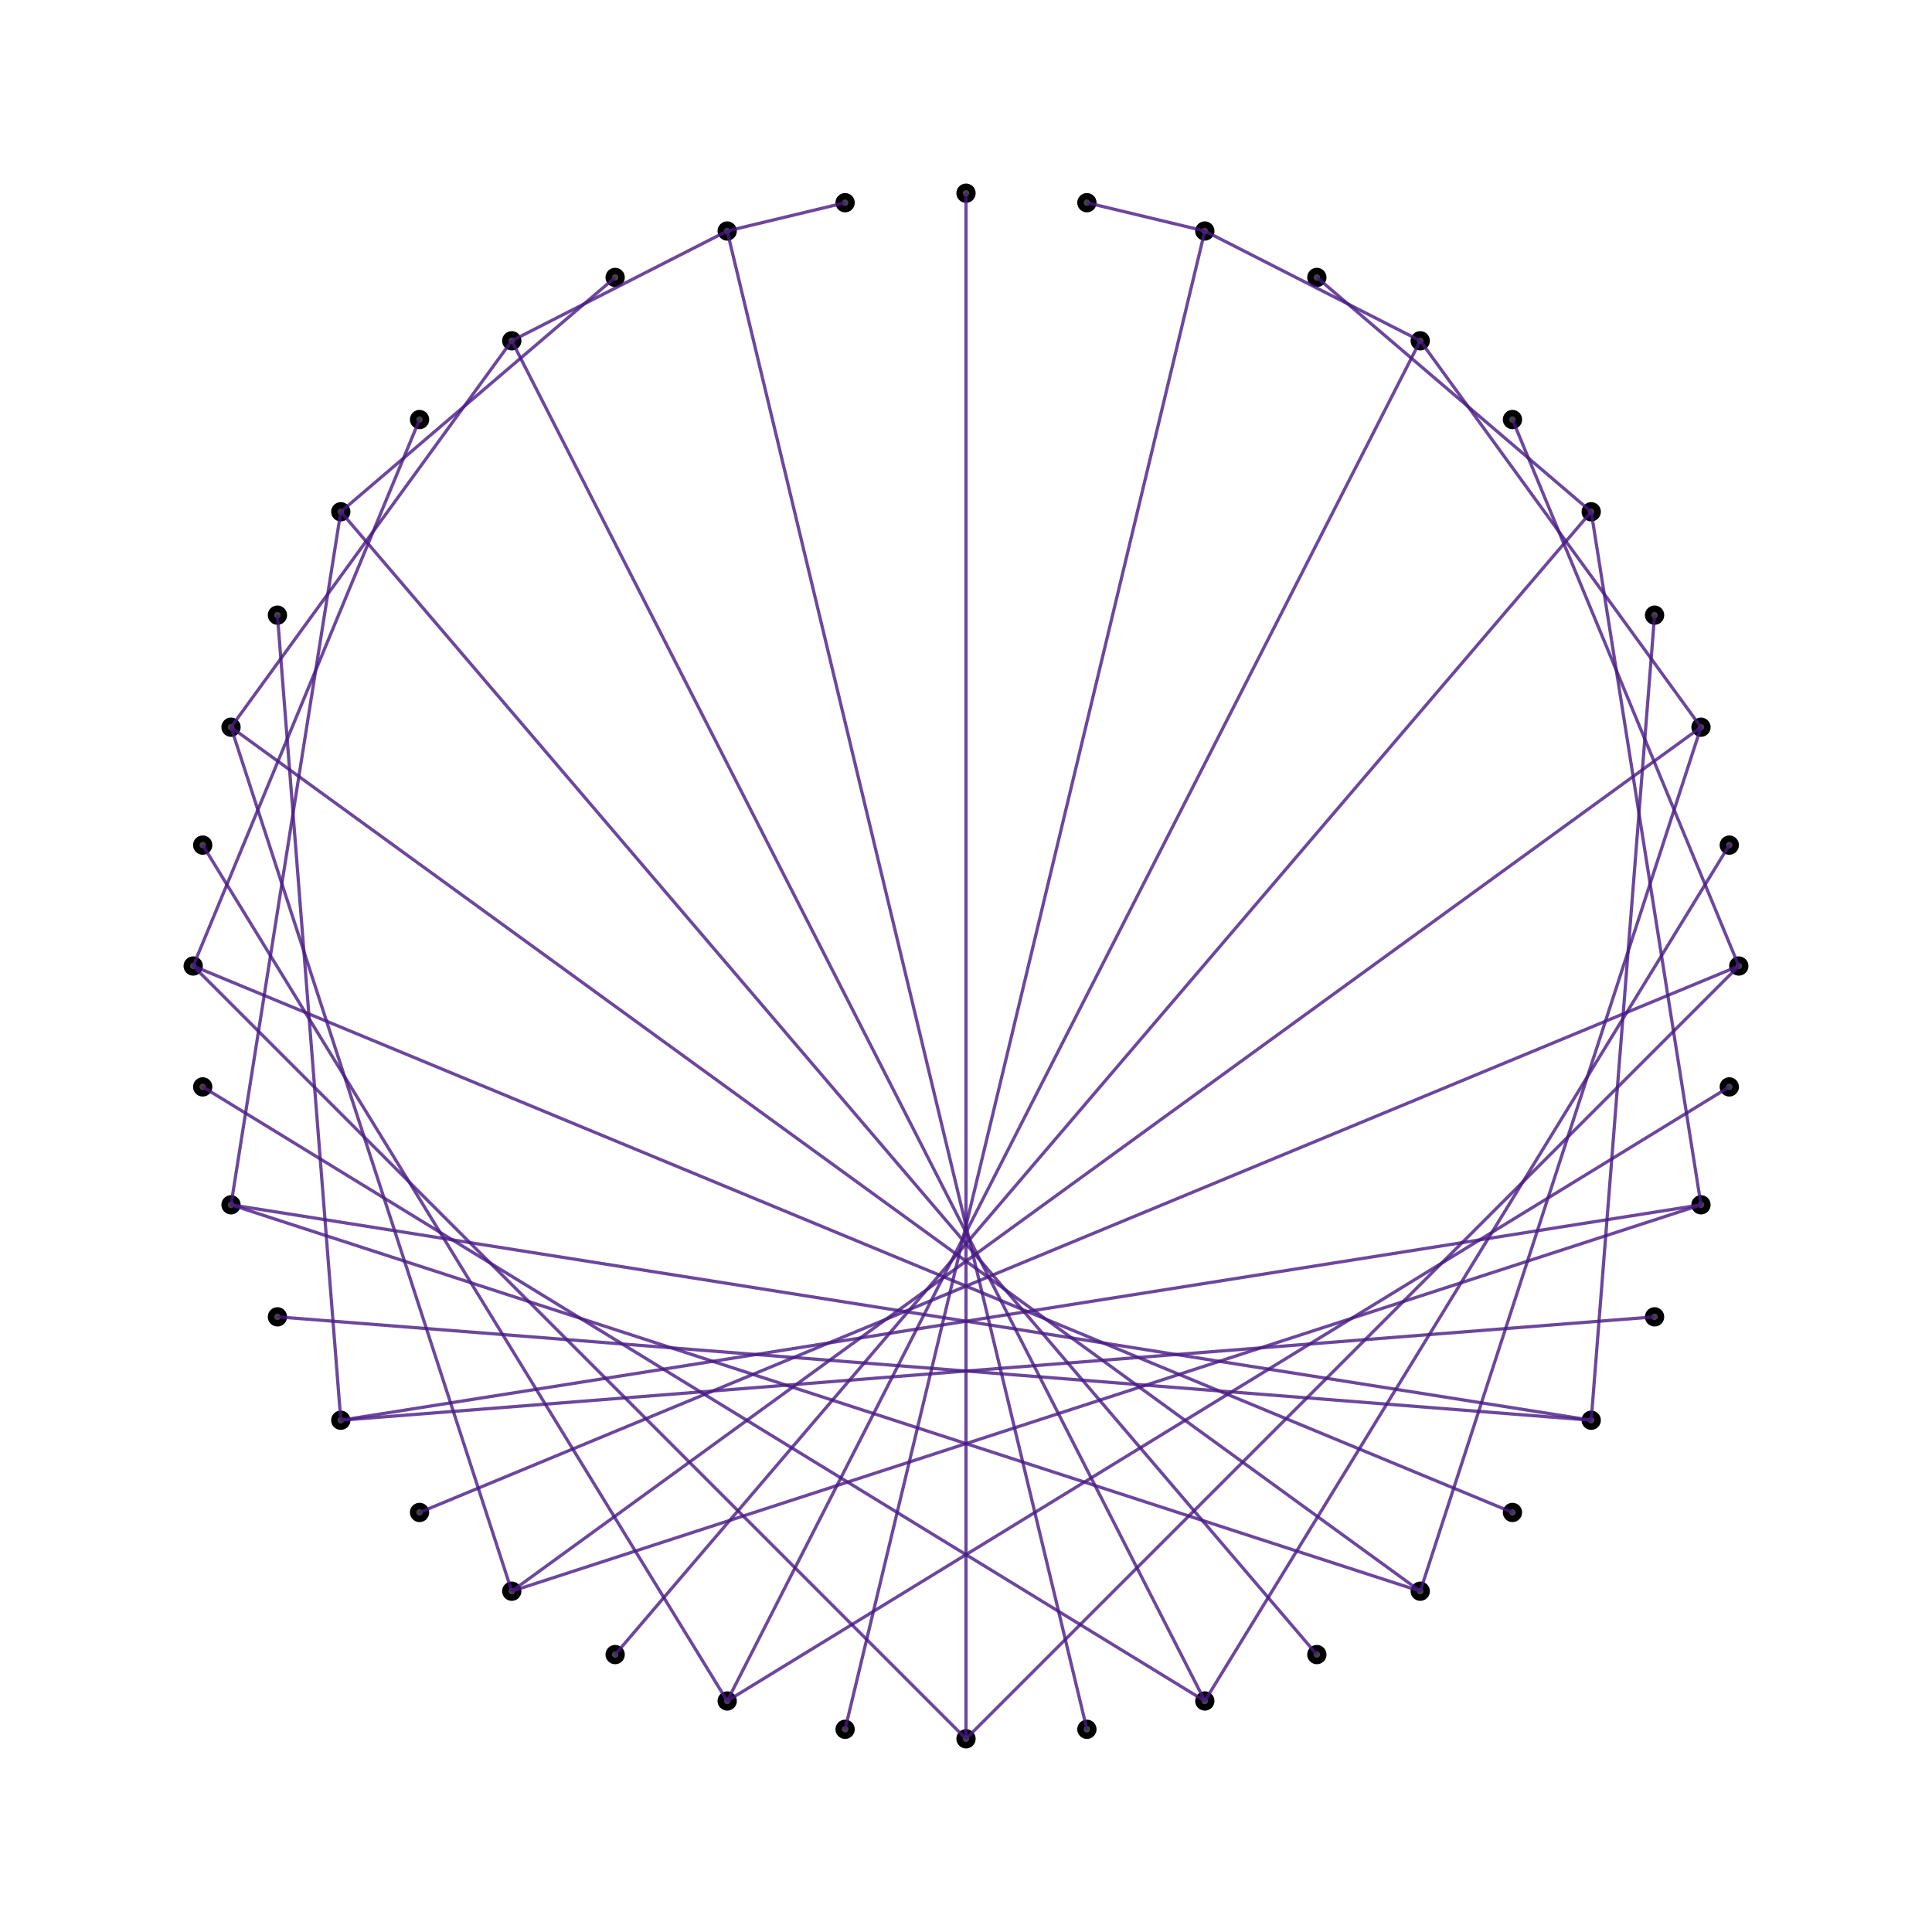
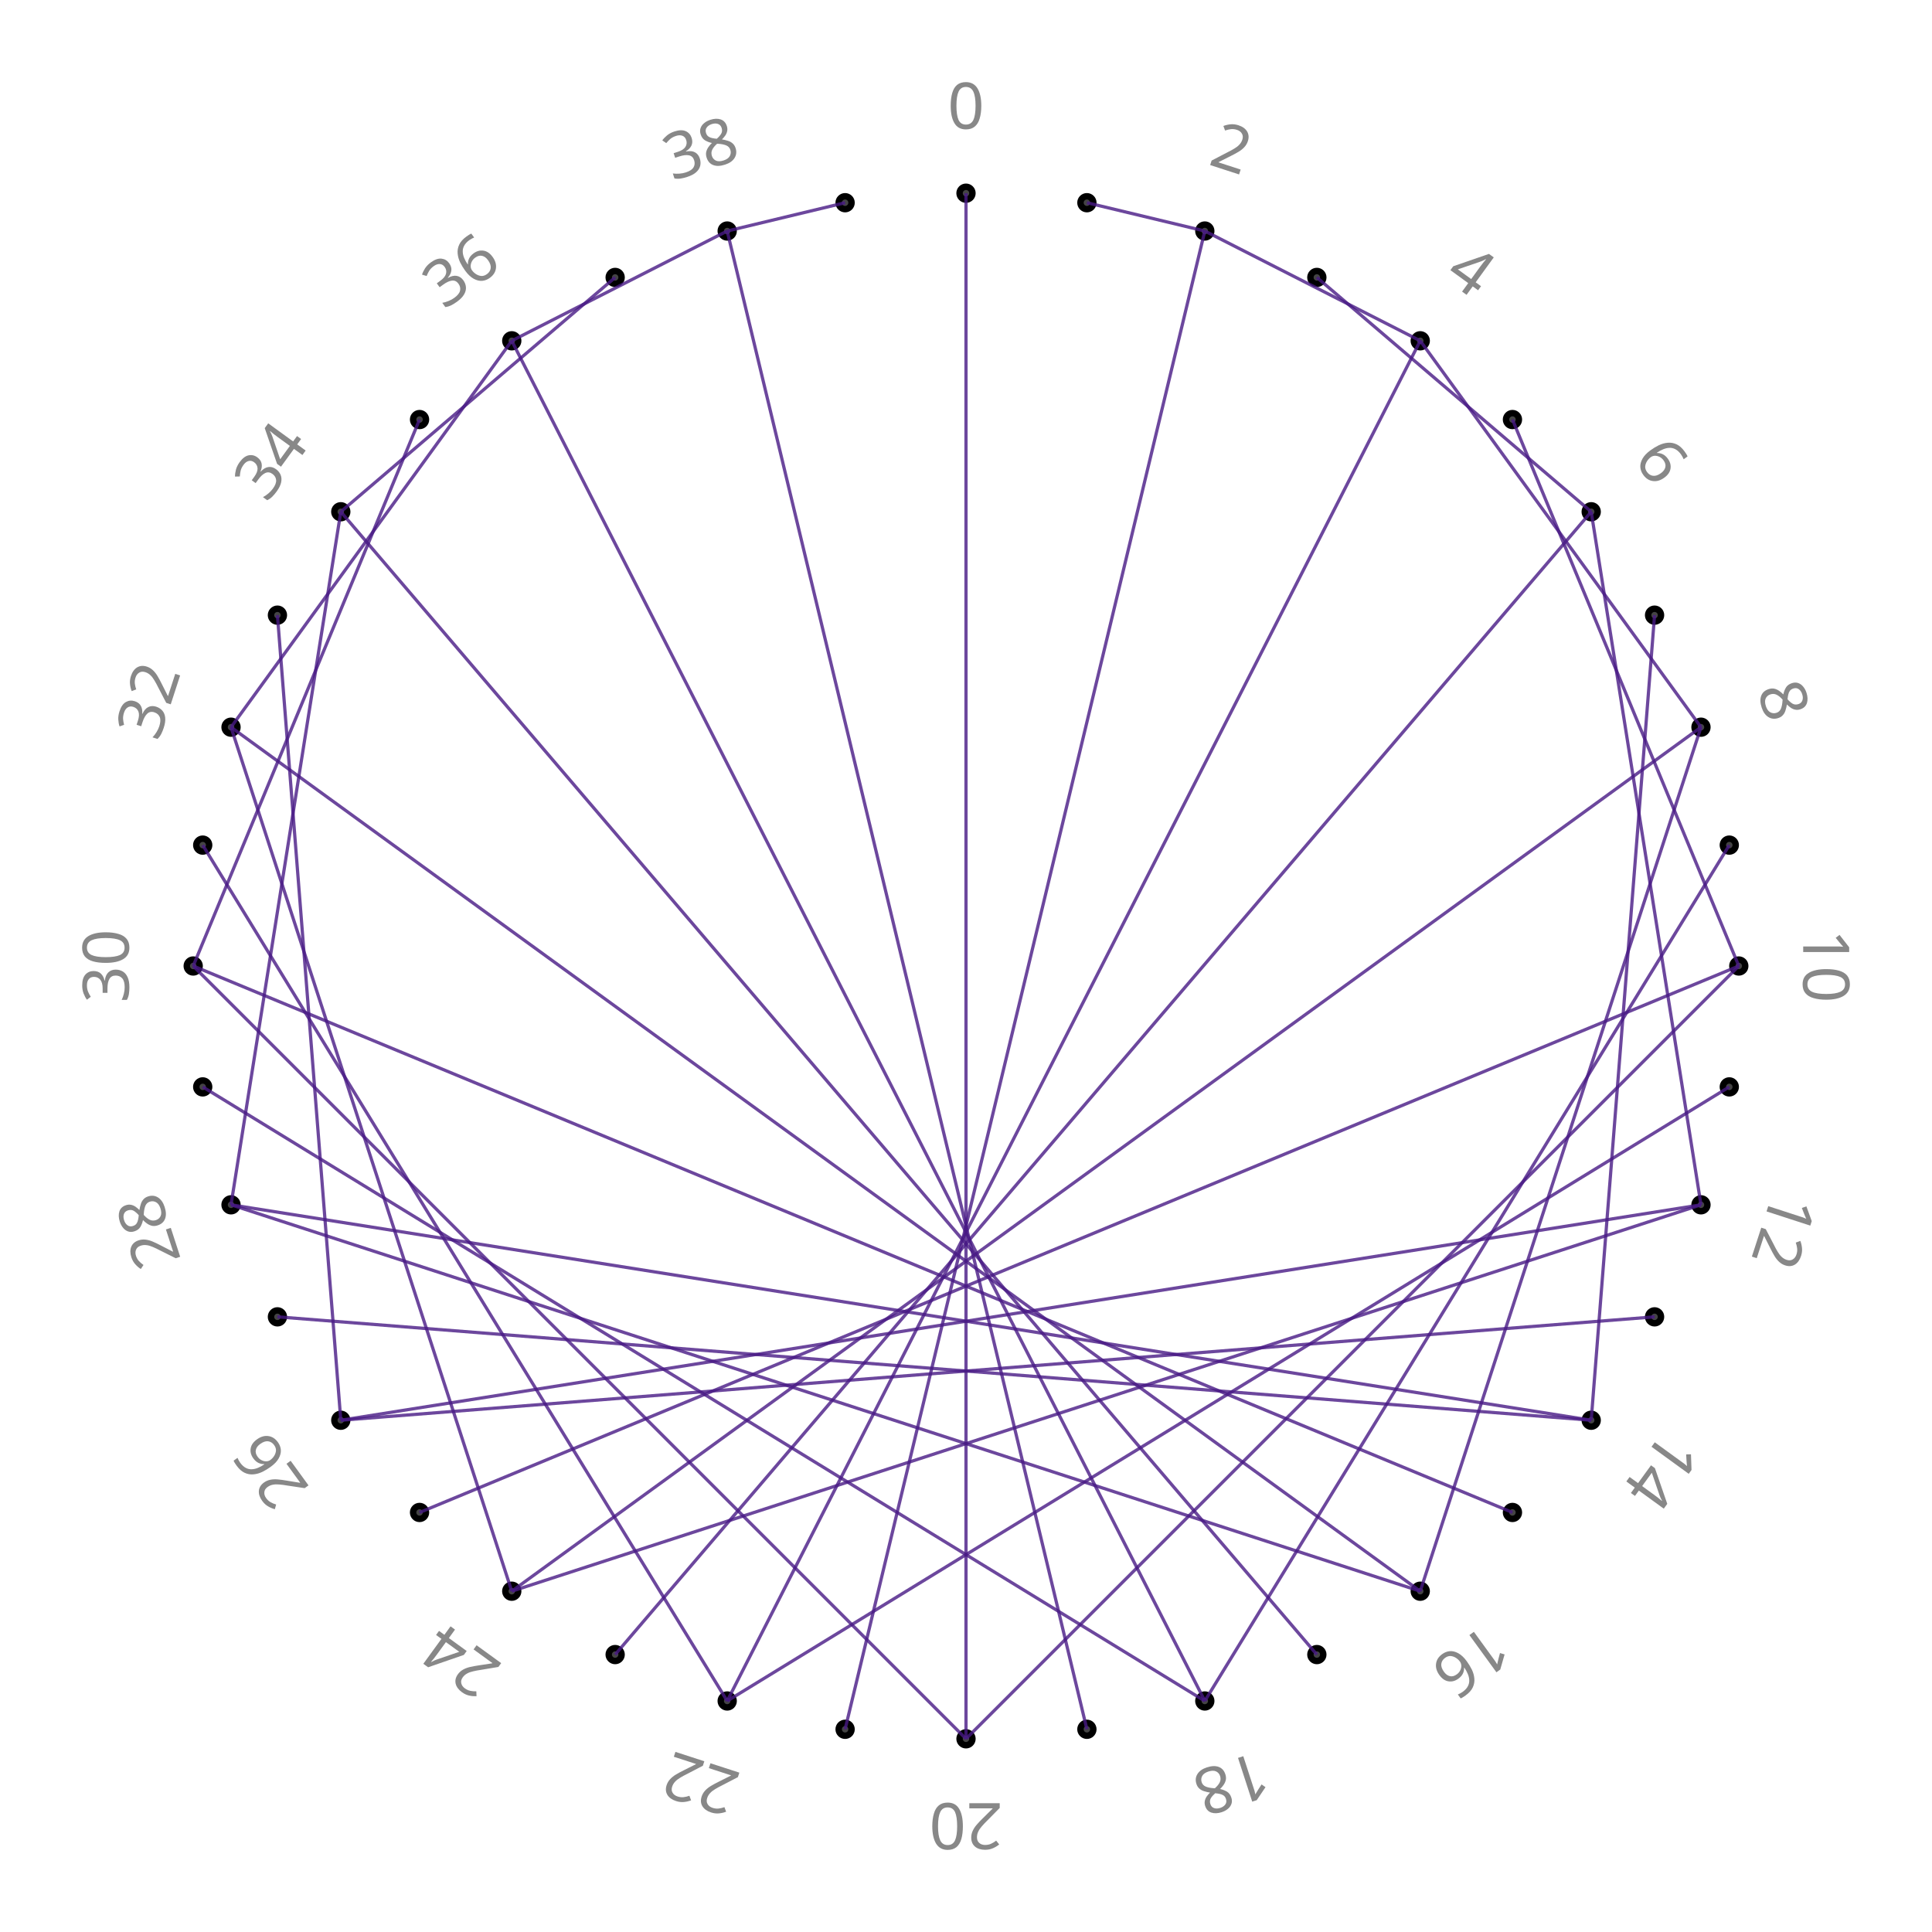
<svg xmlns="http://www.w3.org/2000/svg" width="300" height="300" viewBox="-150 -150 300 300" fill="none" stroke="black">
  <g transform="scale(1 -1)">
    <g>
      <circle cx="7.34788079488412e-15" cy="120.0" r="1" fill="#444" />
      <circle cx="18.772" cy="118.523" r="1" fill="#444" />
      <circle cx="37.082" cy="114.127" r="1" fill="#444" />
      <circle cx="54.479" cy="106.921" r="1" fill="#444" />
      <circle cx="70.534" cy="97.082" r="1" fill="#444" />
      <circle cx="84.853" cy="84.853" r="1" fill="#444" />
      <circle cx="97.082" cy="70.534" r="1" fill="#444" />
      <circle cx="106.921" cy="54.479" r="1" fill="#444" />
      <circle cx="114.127" cy="37.082" r="1" fill="#444" />
      <circle cx="118.523" cy="18.772" r="1" fill="#444" />
      <circle cx="120.0" cy="0.0" r="1" fill="#444" />
      <circle cx="118.523" cy="-18.772" r="1" fill="#444" />
      <circle cx="114.127" cy="-37.082" r="1" fill="#444" />
      <circle cx="106.921" cy="-54.479" r="1" fill="#444" />
      <circle cx="97.082" cy="-70.534" r="1" fill="#444" />
      <circle cx="84.853" cy="-84.853" r="1" fill="#444" />
      <circle cx="70.534" cy="-97.082" r="1" fill="#444" />
      <circle cx="54.479" cy="-106.921" r="1" fill="#444" />
      <circle cx="37.082" cy="-114.127" r="1" fill="#444" />
      <circle cx="18.772" cy="-118.523" r="1" fill="#444" />
      <circle cx="7.34788079488412e-15" cy="-120.0" r="1" fill="#444" />
      <circle cx="-18.772" cy="-118.523" r="1" fill="#444" />
      <circle cx="-37.082" cy="-114.127" r="1" fill="#444" />
      <circle cx="-54.479" cy="-106.921" r="1" fill="#444" />
      <circle cx="-70.534" cy="-97.082" r="1" fill="#444" />
      <circle cx="-84.853" cy="-84.853" r="1" fill="#444" />
      <circle cx="-97.082" cy="-70.534" r="1" fill="#444" />
      <circle cx="-106.921" cy="-54.479" r="1" fill="#444" />
      <circle cx="-114.127" cy="-37.082" r="1" fill="#444" />
      <circle cx="-118.523" cy="-18.772" r="1" fill="#444" />
      <circle cx="-120.0" cy="-1.469576158976824e-14" r="1" fill="#444" />
      <circle cx="-118.523" cy="18.772" r="1" fill="#444" />
      <circle cx="-114.127" cy="37.082" r="1" fill="#444" />
      <circle cx="-106.921" cy="54.479" r="1" fill="#444" />
      <circle cx="-97.082" cy="70.534" r="1" fill="#444" />
      <circle cx="-84.853" cy="84.853" r="1" fill="#444" />
      <circle cx="-70.534" cy="97.082" r="1" fill="#444" />
      <circle cx="-54.479" cy="106.921" r="1" fill="#444" />
      <circle cx="-37.082" cy="114.127" r="1" fill="#444" />
      <circle cx="-18.772" cy="118.523" r="1" fill="#444" />
      <line x1="7.34788079488412e-15" y1="120.0" x2="7.34788079488412e-15" y2="120.0" stroke-width="0.5" stroke="rgba(72, 26, 132, 0.8)" />
      <line x1="18.772" y1="118.523" x2="37.082" y2="114.127" stroke-width="0.5" stroke="rgba(72, 26, 132, 0.8)" />
      <line x1="37.082" y1="114.127" x2="70.534" y2="97.082" stroke-width="0.5" stroke="rgba(72, 26, 132, 0.8)" />
      <line x1="54.479" y1="106.921" x2="97.082" y2="70.534" stroke-width="0.5" stroke="rgba(72, 26, 132, 0.8)" />
      <line x1="70.534" y1="97.082" x2="114.127" y2="37.082" stroke-width="0.5" stroke="rgba(72, 26, 132, 0.8)" />
      <line x1="84.853" y1="84.853" x2="120.0" y2="0.0" stroke-width="0.5" stroke="rgba(72, 26, 132, 0.8)" />
      <line x1="97.082" y1="70.534" x2="114.127" y2="-37.082" stroke-width="0.5" stroke="rgba(72, 26, 132, 0.8)" />
      <line x1="106.921" y1="54.479" x2="97.082" y2="-70.534" stroke-width="0.5" stroke="rgba(72, 26, 132, 0.8)" />
      <line x1="114.127" y1="37.082" x2="70.534" y2="-97.082" stroke-width="0.5" stroke="rgba(72, 26, 132, 0.8)" />
      <line x1="118.523" y1="18.772" x2="37.082" y2="-114.127" stroke-width="0.5" stroke="rgba(72, 26, 132, 0.8)" />
      <line x1="120.0" y1="0.0" x2="7.34788079488412e-15" y2="-120.0" stroke-width="0.5" stroke="rgba(72, 26, 132, 0.8)" />
      <line x1="118.523" y1="-18.772" x2="-37.082" y2="-114.127" stroke-width="0.5" stroke="rgba(72, 26, 132, 0.8)" />
      <line x1="114.127" y1="-37.082" x2="-70.534" y2="-97.082" stroke-width="0.5" stroke="rgba(72, 26, 132, 0.8)" />
      <line x1="106.921" y1="-54.479" x2="-97.082" y2="-70.534" stroke-width="0.5" stroke="rgba(72, 26, 132, 0.8)" />
      <line x1="97.082" y1="-70.534" x2="-114.127" y2="-37.082" stroke-width="0.5" stroke="rgba(72, 26, 132, 0.8)" />
      <line x1="84.853" y1="-84.853" x2="-120.0" y2="-1.469576158976824e-14" stroke-width="0.5" stroke="rgba(72, 26, 132, 0.8)" />
      <line x1="70.534" y1="-97.082" x2="-114.127" y2="37.082" stroke-width="0.5" stroke="rgba(72, 26, 132, 0.8)" />
      <line x1="54.479" y1="-106.921" x2="-97.082" y2="70.534" stroke-width="0.5" stroke="rgba(72, 26, 132, 0.8)" />
      <line x1="37.082" y1="-114.127" x2="-70.534" y2="97.082" stroke-width="0.5" stroke="rgba(72, 26, 132, 0.8)" />
      <line x1="18.772" y1="-118.523" x2="-37.082" y2="114.127" stroke-width="0.5" stroke="rgba(72, 26, 132, 0.8)" />
      <line x1="7.34788079488412e-15" y1="-120.0" x2="7.34788079488412e-15" y2="120.0" stroke-width="0.5" stroke="rgba(72, 26, 132, 0.8)" />
      <line x1="-18.772" y1="-118.523" x2="37.082" y2="114.127" stroke-width="0.5" stroke="rgba(72, 26, 132, 0.8)" />
      <line x1="-37.082" y1="-114.127" x2="70.534" y2="97.082" stroke-width="0.5" stroke="rgba(72, 26, 132, 0.8)" />
      <line x1="-54.479" y1="-106.921" x2="97.082" y2="70.534" stroke-width="0.5" stroke="rgba(72, 26, 132, 0.8)" />
      <line x1="-70.534" y1="-97.082" x2="114.127" y2="37.082" stroke-width="0.5" stroke="rgba(72, 26, 132, 0.8)" />
      <line x1="-84.853" y1="-84.853" x2="120.0" y2="0.0" stroke-width="0.5" stroke="rgba(72, 26, 132, 0.8)" />
      <line x1="-97.082" y1="-70.534" x2="114.127" y2="-37.082" stroke-width="0.5" stroke="rgba(72, 26, 132, 0.8)" />
      <line x1="-106.921" y1="-54.479" x2="97.082" y2="-70.534" stroke-width="0.5" stroke="rgba(72, 26, 132, 0.8)" />
      <line x1="-114.127" y1="-37.082" x2="70.534" y2="-97.082" stroke-width="0.5" stroke="rgba(72, 26, 132, 0.8)" />
      <line x1="-118.523" y1="-18.772" x2="37.082" y2="-114.127" stroke-width="0.5" stroke="rgba(72, 26, 132, 0.8)" />
      <line x1="-120.0" y1="-1.469576158976824e-14" x2="7.34788079488412e-15" y2="-120.0" stroke-width="0.5" stroke="rgba(72, 26, 132, 0.8)" />
      <line x1="-118.523" y1="18.772" x2="-37.082" y2="-114.127" stroke-width="0.5" stroke="rgba(72, 26, 132, 0.8)" />
      <line x1="-114.127" y1="37.082" x2="-70.534" y2="-97.082" stroke-width="0.5" stroke="rgba(72, 26, 132, 0.8)" />
      <line x1="-106.921" y1="54.479" x2="-97.082" y2="-70.534" stroke-width="0.5" stroke="rgba(72, 26, 132, 0.8)" />
      <line x1="-97.082" y1="70.534" x2="-114.127" y2="-37.082" stroke-width="0.5" stroke="rgba(72, 26, 132, 0.8)" />
      <line x1="-84.853" y1="84.853" x2="-120.0" y2="-1.469576158976824e-14" stroke-width="0.5" stroke="rgba(72, 26, 132, 0.8)" />
      <line x1="-70.534" y1="97.082" x2="-114.127" y2="37.082" stroke-width="0.5" stroke="rgba(72, 26, 132, 0.8)" />
      <line x1="-54.479" y1="106.921" x2="-97.082" y2="70.534" stroke-width="0.5" stroke="rgba(72, 26, 132, 0.8)" />
      <line x1="-37.082" y1="114.127" x2="-70.534" y2="97.082" stroke-width="0.5" stroke="rgba(72, 26, 132, 0.8)" />
      <line x1="-18.772" y1="118.523" x2="-37.082" y2="114.127" stroke-width="0.5" stroke="rgba(72, 26, 132, 0.8)" />
+       <text x="0" y="0" style="font: normal 10px sans-serif;" text-anchor="middle" fill="#888" stroke="none" transform="translate(7.960204194457796e-15 130.0) rotate(360.0) scale(1 -1)">
+ 0    </text>
+       <text x="0" y="0" style="font: normal 10px sans-serif;" text-anchor="middle" fill="#888" stroke="none" transform="translate(40.17221 123.6373) rotate(342.0) scale(1 -1)">
+ 2    </text>
+       <text x="0" y="0" style="font: normal 10px sans-serif;" text-anchor="middle" fill="#888" stroke="none" transform="translate(76.41208 105.1722) rotate(324.0) scale(1 -1)">
+ 4    </text>
+       <text x="0" y="0" style="font: normal 10px sans-serif;" text-anchor="middle" fill="#888" stroke="none" transform="translate(105.1722 76.41208) rotate(306.0) scale(1 -1)">
+ 6    </text>
+       <text x="0" y="0" style="font: normal 10px sans-serif;" text-anchor="middle" fill="#888" stroke="none" transform="translate(123.6373 40.17221) rotate(288.0) scale(1 -1)">
+ 8    </text>
+       <text x="0" y="0" style="font: normal 10px sans-serif;" text-anchor="middle" fill="#888" stroke="none" transform="translate(130.0 0.0) rotate(270.0) scale(1 -1)">
+ 10    </text>
+       <text x="0" y="0" style="font: normal 10px sans-serif;" text-anchor="middle" fill="#888" stroke="none" transform="translate(123.6373 -40.17221) rotate(252.0) scale(1 -1)">
+ 12    </text>
+       <text x="0" y="0" style="font: normal 10px sans-serif;" text-anchor="middle" fill="#888" stroke="none" transform="translate(105.1722 -76.41208) rotate(234.0) scale(1 -1)">
+ 14    </text>
+       <text x="0" y="0" style="font: normal 10px sans-serif;" text-anchor="middle" fill="#888" stroke="none" transform="translate(76.41208 -105.1722) rotate(216.0) scale(1 -1)">
+ 16    </text>
+       <text x="0" y="0" style="font: normal 10px sans-serif;" text-anchor="middle" fill="#888" stroke="none" transform="translate(40.17221 -123.6373) rotate(198.0) scale(1 -1)">
+ 18    </text>
+       <text x="0" y="0" style="font: normal 10px sans-serif;" text-anchor="middle" fill="#888" stroke="none" transform="translate(7.960204194457796e-15 -130.0) rotate(180.0) scale(1 -1)">
+ 20    </text>
+       <text x="0" y="0" style="font: normal 10px sans-serif;" text-anchor="middle" fill="#888" stroke="none" transform="translate(-40.17221 -123.6373) rotate(162.0) scale(1 -1)">
+ 22    </text>
+       <text x="0" y="0" style="font: normal 10px sans-serif;" text-anchor="middle" fill="#888" stroke="none" transform="translate(-76.41208 -105.1722) rotate(144.0) scale(1 -1)">
+ 24    </text>
+       <text x="0" y="0" style="font: normal 10px sans-serif;" text-anchor="middle" fill="#888" stroke="none" transform="translate(-105.1722 -76.41208) rotate(126.0) scale(1 -1)">
+ 26    </text>
+       <text x="0" y="0" style="font: normal 10px sans-serif;" text-anchor="middle" fill="#888" stroke="none" transform="translate(-123.6373 -40.17221) rotate(108.0) scale(1 -1)">
+ 28    </text>
+       <text x="0" y="0" style="font: normal 10px sans-serif;" text-anchor="middle" fill="#888" stroke="none" transform="translate(-130.0 -1.592040838891559e-14) rotate(90.0) scale(1 -1)">
+ 30    </text>
+       <text x="0" y="0" style="font: normal 10px sans-serif;" text-anchor="middle" fill="#888" stroke="none" transform="translate(-123.6373 40.17221) rotate(72.0) scale(1 -1)">
+ 32    </text>
+       <text x="0" y="0" style="font: normal 10px sans-serif;" text-anchor="middle" fill="#888" stroke="none" transform="translate(-105.1722 76.41208) rotate(54.0) scale(1 -1)">
+ 34    </text>
+       <text x="0" y="0" style="font: normal 10px sans-serif;" text-anchor="middle" fill="#888" stroke="none" transform="translate(-76.41208 105.1722) rotate(36.0) scale(1 -1)">
+ 36    </text>
+       <text x="0" y="0" style="font: normal 10px sans-serif;" text-anchor="middle" fill="#888" stroke="none" transform="translate(-40.17221 123.6373) rotate(18.0) scale(1 -1)">
+ 38    </text>
    </g>
  </g>
</svg>
